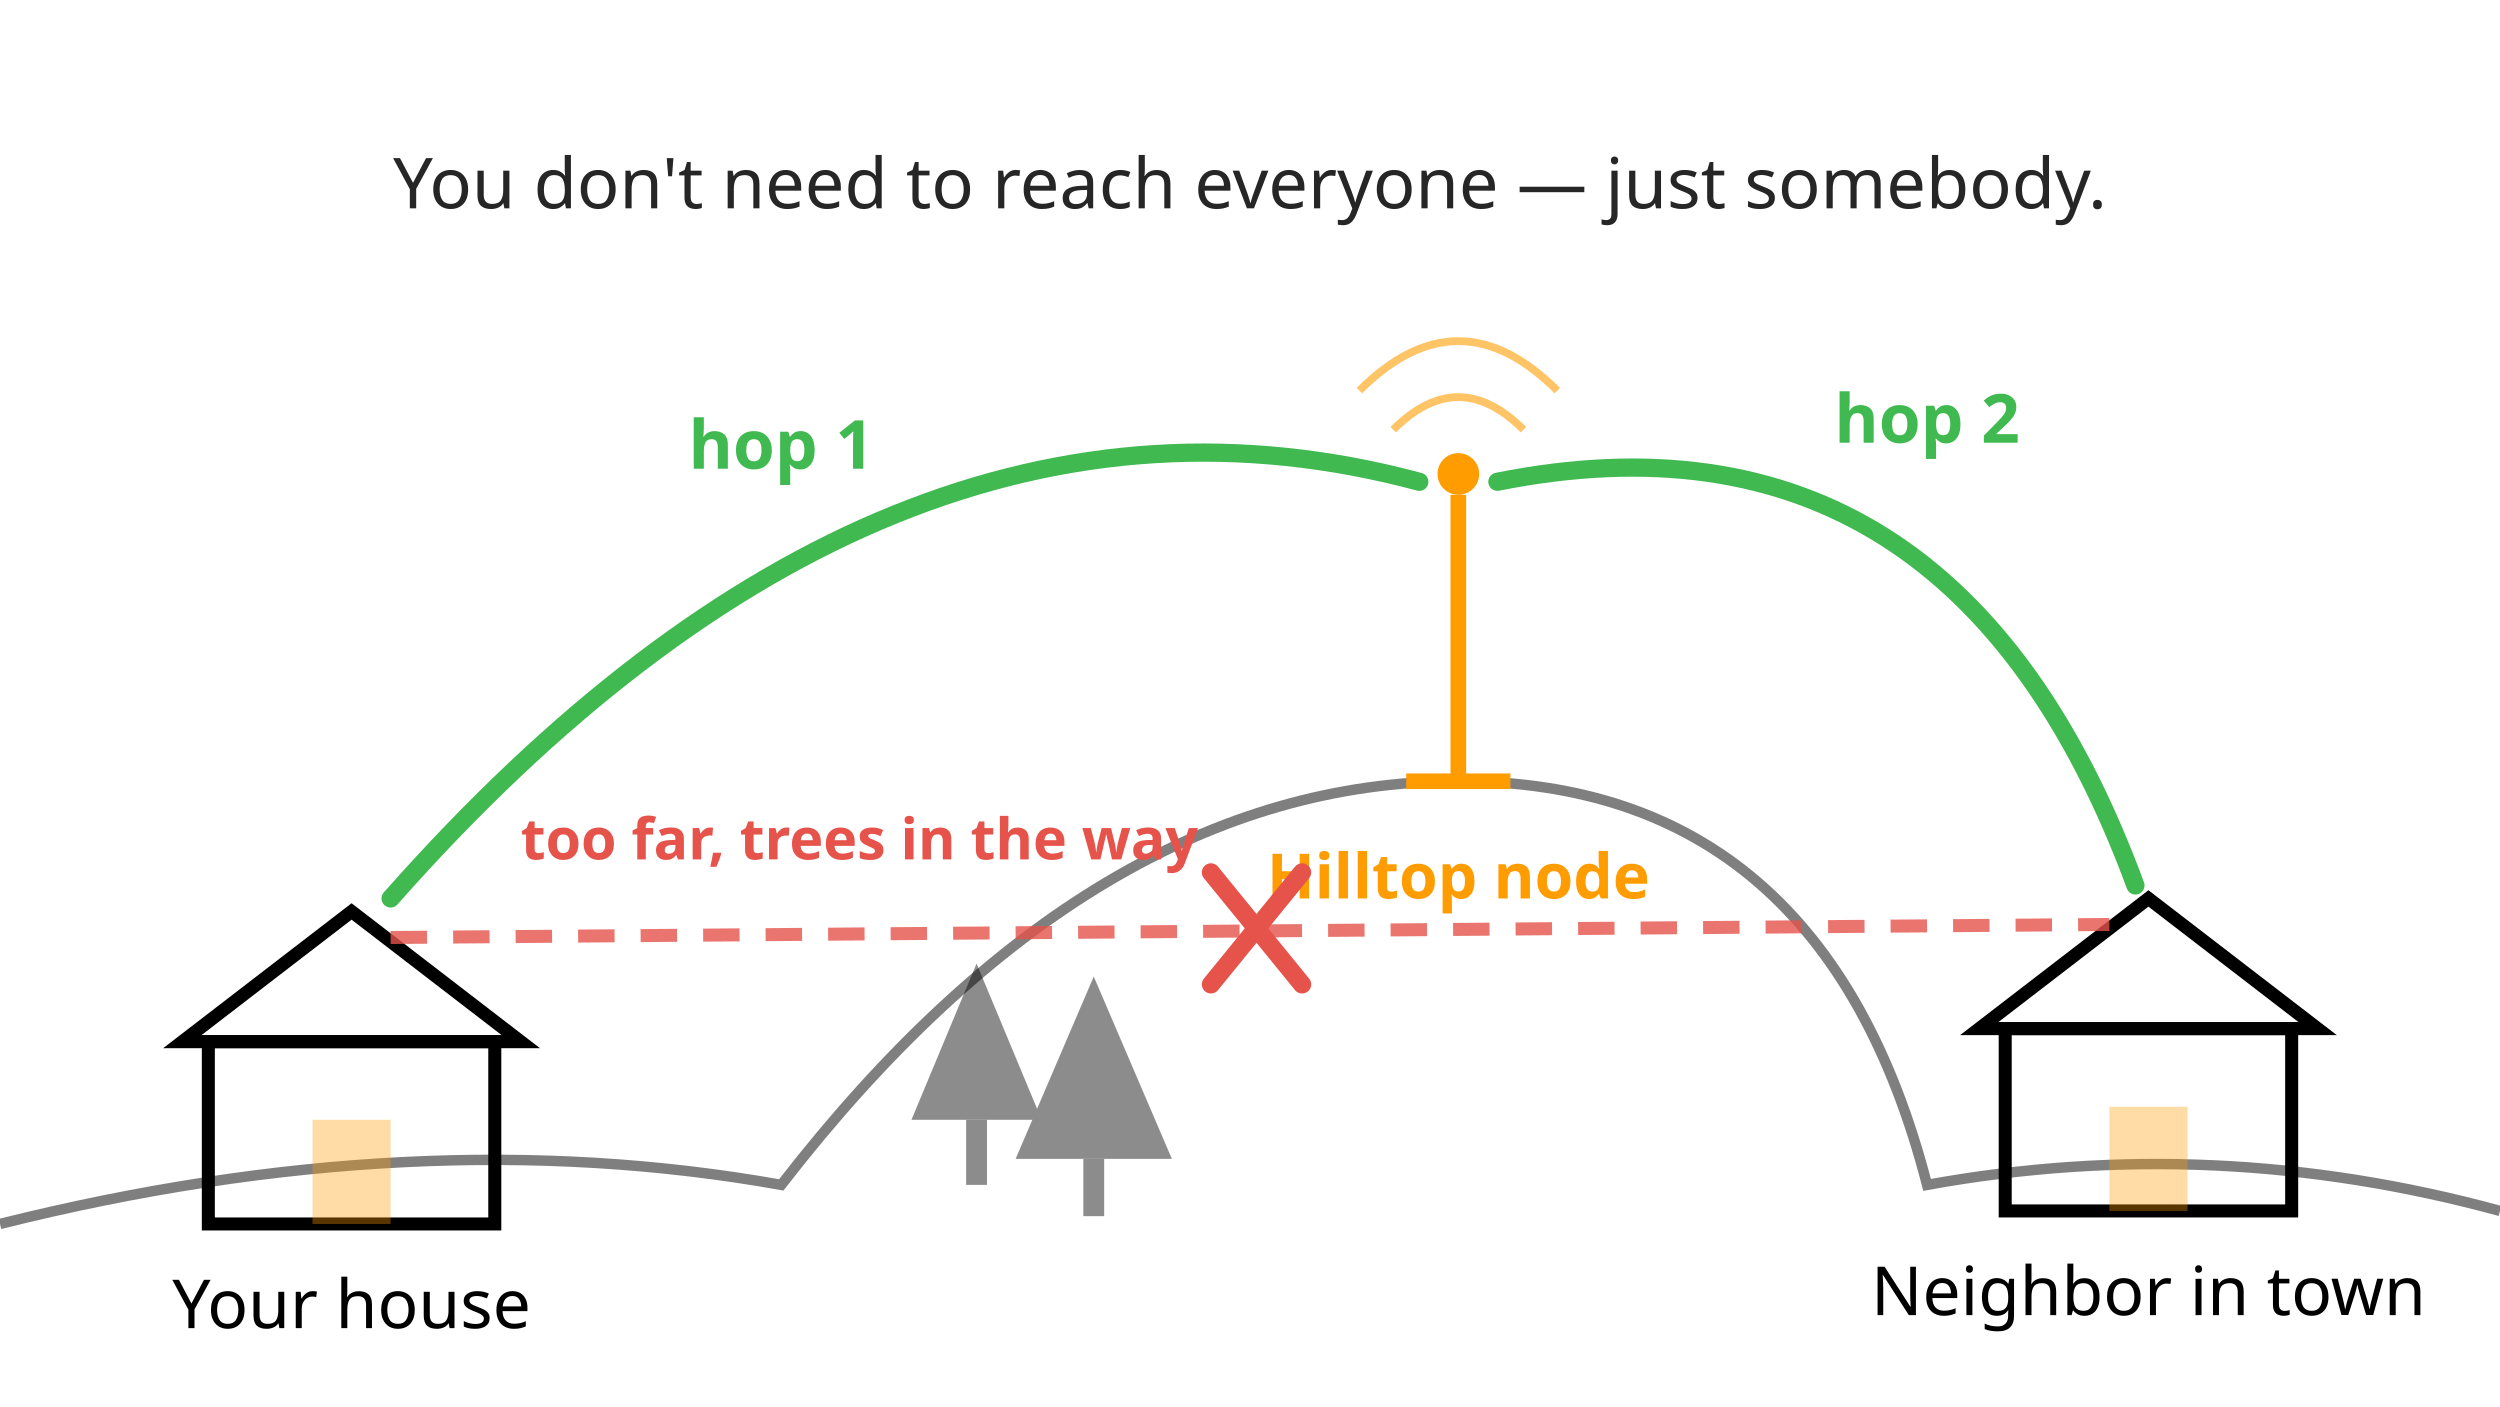
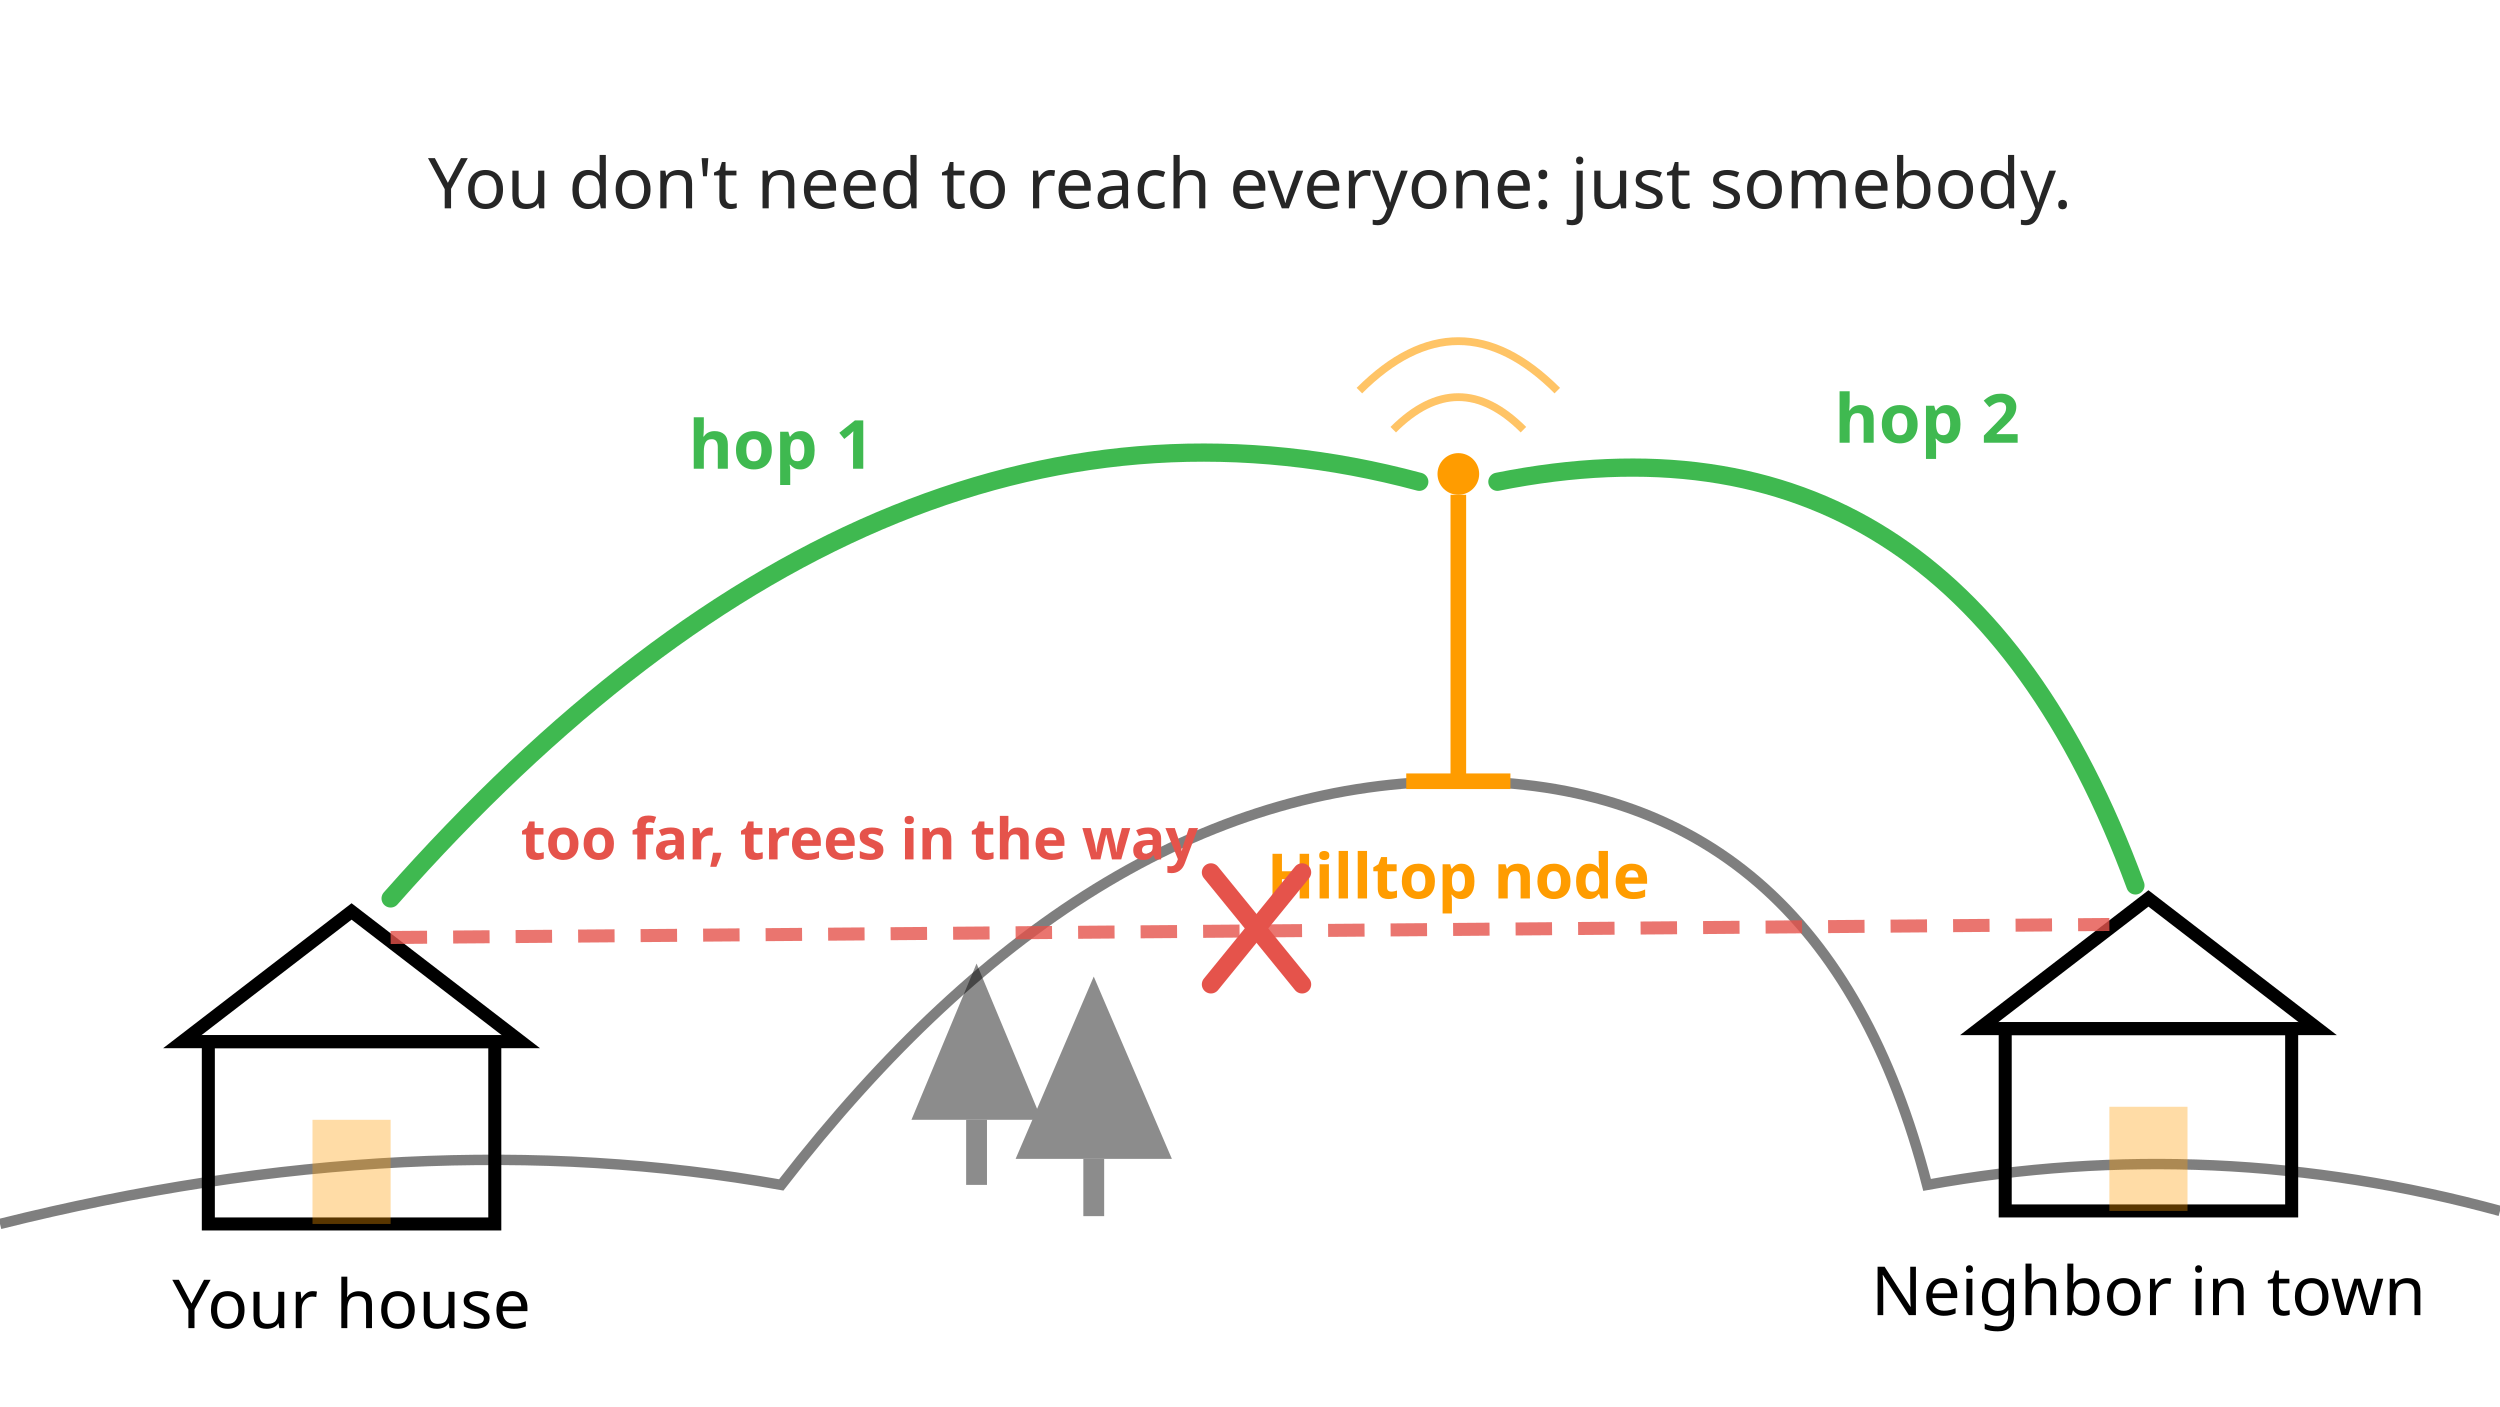
<svg xmlns="http://www.w3.org/2000/svg" viewBox="0 0 960 540" font-family="system-ui, sans-serif">
  <path d="M 0 470 Q 160 430 300 455 Q 420 300 560 300 Q 700 300 740 455 Q 850 435 960 465" stroke="currentColor" stroke-width="4" fill="none" opacity="0.5" />
  <g stroke="currentColor" stroke-width="5" fill="none">
    <rect x="80" y="400" width="110" height="70" />
    <path d="M 70 400 L 135 350 L 200 400 Z" />
  </g>
  <rect x="120" y="430" width="30" height="40" fill="var(--sd-accent, #FF9C00)" opacity="0.35" />
  <text x="135" y="510" text-anchor="middle" font-size="26" fill="currentColor">Your house</text>
  <g fill="currentColor" opacity="0.45">
    <path d="M 350 430 L 375 370 L 400 430 Z" />
    <path d="M 390 445 L 420 375 L 450 445 Z" />
    <rect x="371" y="430" width="8" height="25" />
    <rect x="416" y="445" width="8" height="22" />
  </g>
  <g stroke="var(--sd-accent, #FF9C00)" stroke-width="6" fill="none">
    <line x1="560" y1="300" x2="560" y2="190" />
    <line x1="540" y1="300" x2="580" y2="300" />
  </g>
  <circle cx="560" cy="182" r="8" fill="var(--sd-accent, #FF9C00)" />
  <g stroke="var(--sd-accent, #FF9C00)" stroke-width="3" fill="none" opacity="0.6">
    <path d="M 535 165 Q 560 140 585 165" />
    <path d="M 522 150 Q 560 112 598 150" />
  </g>
  <text x="560" y="345" text-anchor="middle" font-size="24" fill="var(--sd-accent, #FF9C00)" font-weight="bold">Hilltop node</text>
  <g stroke="currentColor" stroke-width="5" fill="none">
    <rect x="770" y="395" width="110" height="70" />
    <path d="M 760 395 L 825 345 L 890 395 Z" />
  </g>
  <rect x="810" y="425" width="30" height="40" fill="var(--sd-accent, #FF9C00)" opacity="0.35" />
  <text x="825" y="505" text-anchor="middle" font-size="26" fill="currentColor">Neighbor in town</text>
  <line x1="150" y1="360" x2="810" y2="355" stroke="var(--sd-red, #E5534B)" stroke-width="5" stroke-dasharray="14 10" opacity="0.8" />
  <g stroke="var(--sd-red, #E5534B)" stroke-width="7" stroke-linecap="round">
    <line x1="465" y1="335" x2="500" y2="378" />
    <line x1="500" y1="335" x2="465" y2="378" />
  </g>
  <text x="330" y="330" text-anchor="middle" font-size="22" fill="var(--sd-red, #E5534B)" font-weight="bold">too far, trees in the way</text>
  <g stroke="var(--sd-green, #3FB950)" stroke-width="7" fill="none" stroke-linecap="round">
    <path d="M 150 345 Q 340 130 545 185" />
    <path d="M 575 185 Q 750 150 820 340" />
  </g>
  <text x="300" y="180" text-anchor="middle" font-size="26" fill="var(--sd-green, #3FB950)" font-weight="bold">hop 1</text>
  <text x="740" y="170" text-anchor="middle" font-size="26" fill="var(--sd-green, #3FB950)" font-weight="bold">hop 2</text>
-   <text x="480" y="80" text-anchor="middle" font-size="27" fill="currentColor" opacity="0.85">You don't need to reach everyone — just somebody.</text>
+   <text x="480" y="80" text-anchor="middle" font-size="27" fill="currentColor" opacity="0.85">You don't need to reach everyone: just somebody.</text>
</svg>
